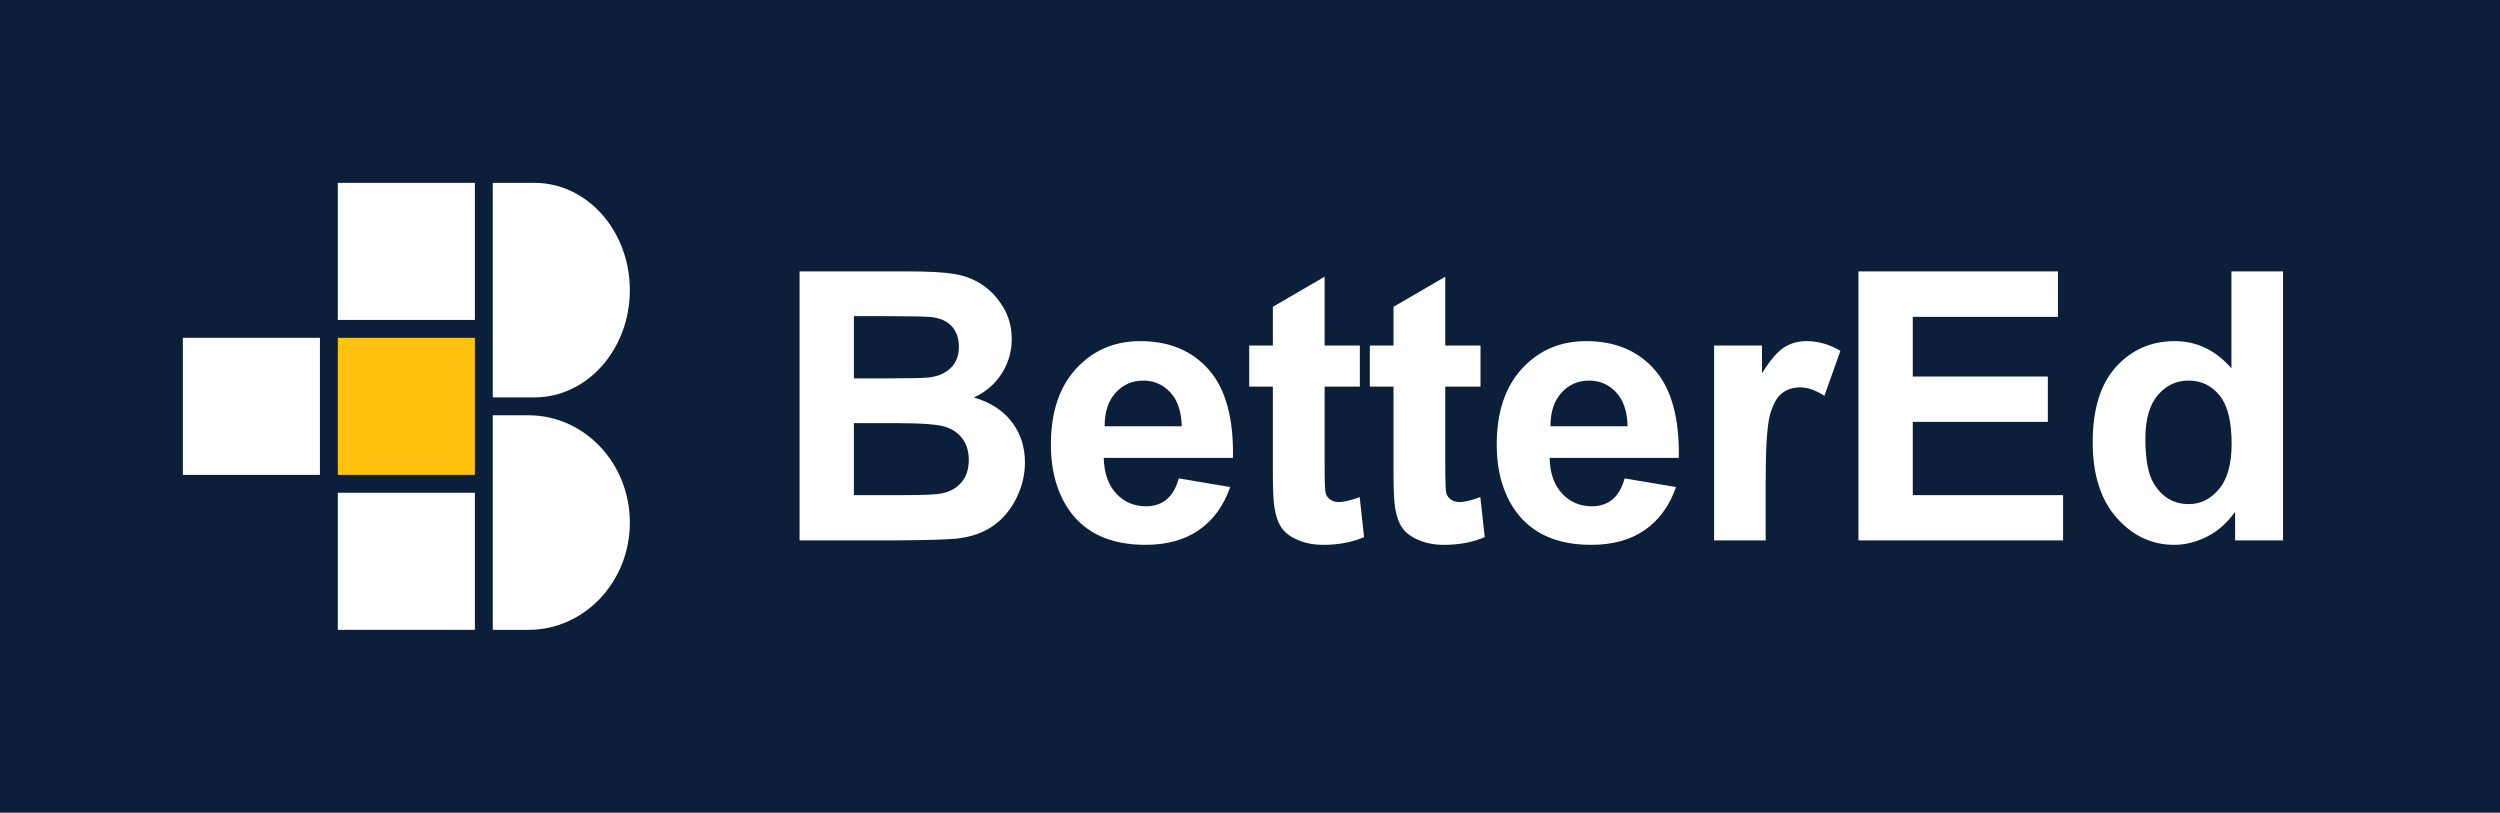
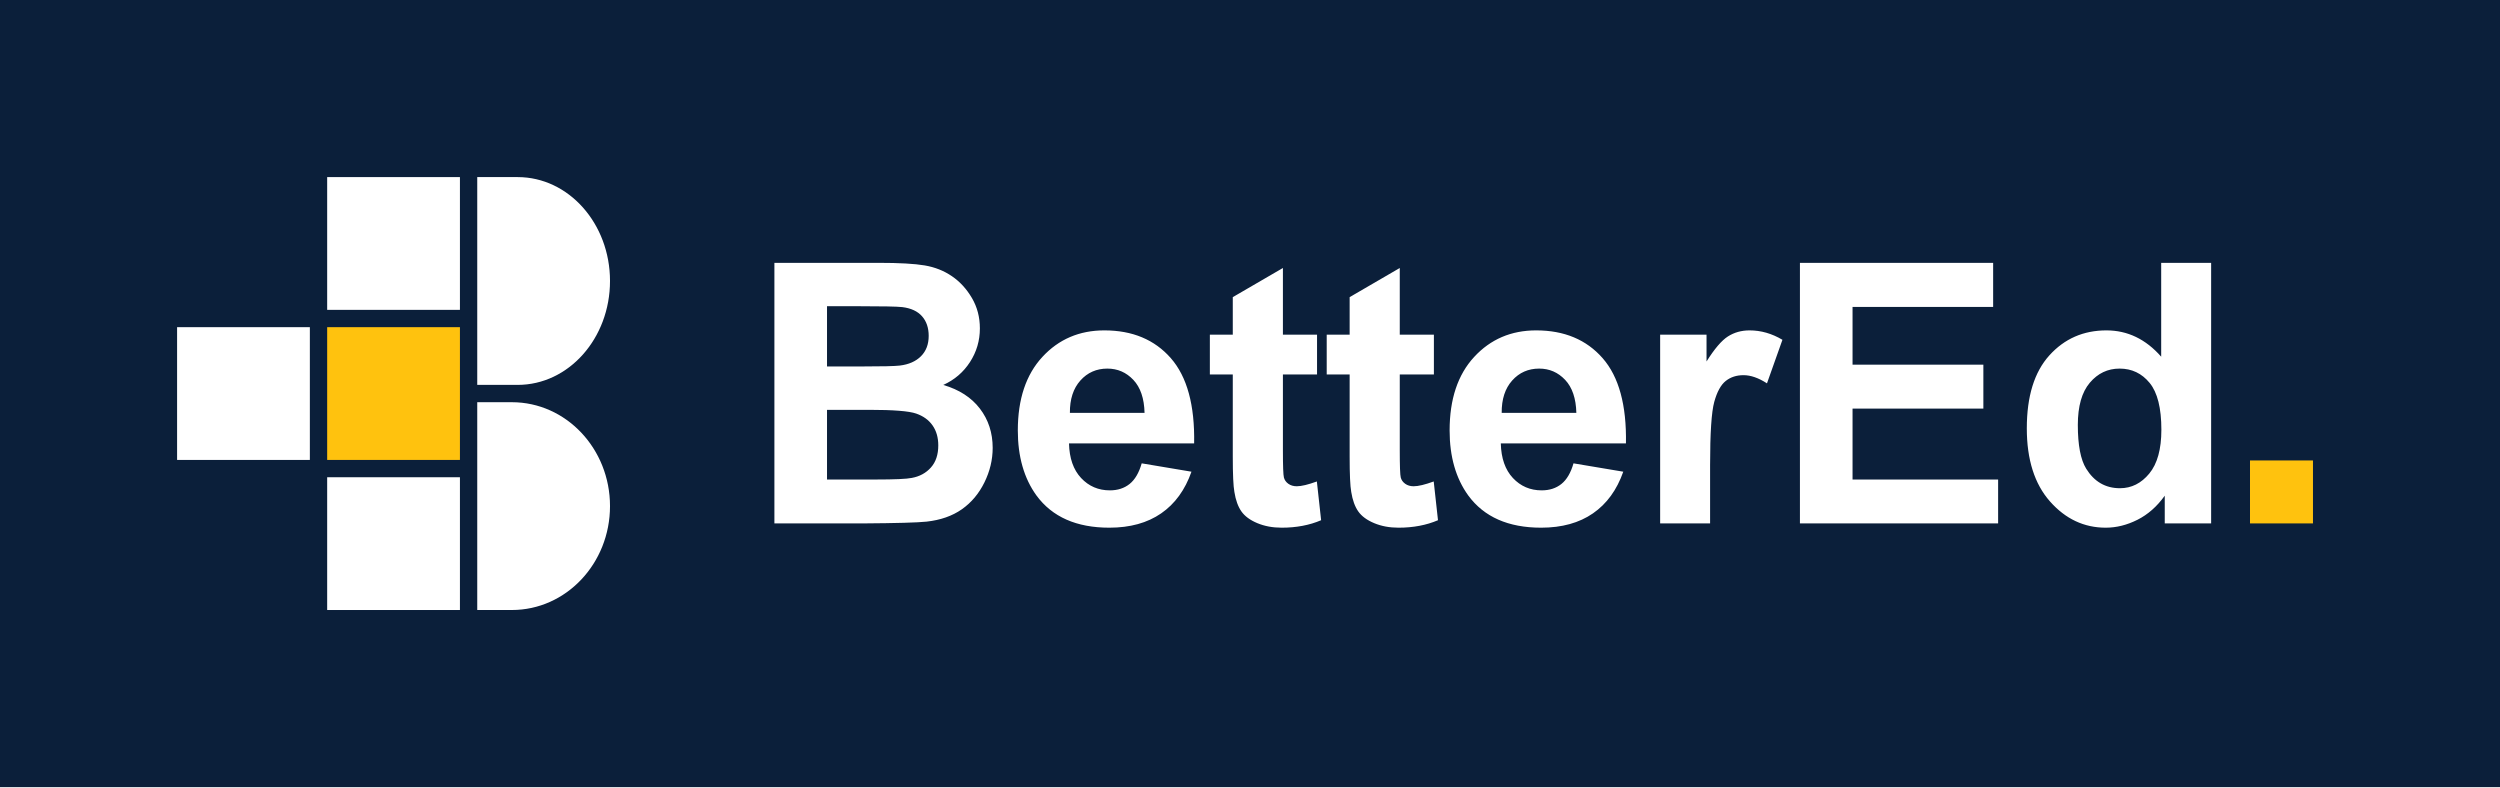
- <svg xmlns="http://www.w3.org/2000/svg" viewBox="0 0 246.1 80" width="246.1" height="80" role="img" aria-label="BetterEd Solutions">
-   <rect width="246.1" height="80" fill="#0B1F3A" />
+ <svg xmlns="http://www.w3.org/2000/svg" viewBox="0 0 254.1 80" width="254.1" height="80" role="img" aria-label="BetterEd Solutions">
+   <rect width="254.1" height="80" fill="#0B1F3A" />
  <g transform="translate(18,18)">
    <g transform="translate(0.00,0.00) scale(0.14667)">
      <rect x="104" y="0" width="92" height="92" fill="#FFFFFF" />
      <rect x="0" y="104" width="92" height="92" fill="#FFFFFF" />
      <rect x="104" y="208" width="92" height="92" fill="#FFFFFF" />
      <path d="M208 0H236A64 72 0 0 1 236 144H208Z" fill="#FFFFFF" />
      <path d="M208 156H232A68 72 0 0 1 232 300H208Z" fill="#FFFFFF" />
      <rect x="104" y="104" width="92" height="92" fill="#FFC20E" />
    </g>
    <path d="M60.71 8.715H71.297Q74.44 8.715 75.985 8.977Q77.53 9.239 78.749 10.07Q79.969 10.901 80.782 12.283Q81.595 13.665 81.595 15.381Q81.595 17.242 80.592 18.796Q79.589 20.349 77.873 21.126Q80.294 21.831 81.595 23.529Q82.896 25.227 82.896 27.522Q82.896 29.328 82.055 31.036Q81.215 32.743 79.761 33.764Q78.307 34.784 76.175 35.019Q74.838 35.164 69.725 35.2H60.71ZM66.058 13.123V19.247H69.562Q72.688 19.247 73.447 19.157Q74.82 18.994 75.606 18.209Q76.392 17.423 76.392 16.14Q76.392 14.911 75.714 14.144Q75.037 13.376 73.7 13.213Q72.905 13.123 69.129 13.123ZM66.058 23.656V30.738H71.008Q73.898 30.738 74.675 30.575Q75.868 30.358 76.617 29.518Q77.367 28.678 77.367 27.269Q77.367 26.076 76.789 25.245Q76.211 24.414 75.118 24.035Q74.025 23.656 70.375 23.656ZM98.043 29.094 103.101 29.943Q102.126 32.725 100.021 34.179Q97.916 35.634 94.755 35.634Q89.75 35.634 87.348 32.364Q85.451 29.744 85.451 25.751Q85.451 20.982 87.944 18.281Q90.437 15.58 94.249 15.58Q98.531 15.58 101.006 18.407Q103.481 21.235 103.372 27.07H90.654Q90.708 29.328 91.882 30.584Q93.056 31.84 94.809 31.84Q96.001 31.84 96.814 31.189Q97.627 30.539 98.043 29.094ZM98.332 23.963Q98.278 21.759 97.194 20.611Q96.11 19.464 94.556 19.464Q92.894 19.464 91.81 20.675Q90.726 21.885 90.744 23.963ZM115.864 16.013V20.06H112.395V27.793Q112.395 30.141 112.495 30.53Q112.594 30.918 112.946 31.171Q113.299 31.424 113.804 31.424Q114.509 31.424 115.846 30.936L116.279 34.875Q114.509 35.634 112.269 35.634Q110.896 35.634 109.794 35.173Q108.692 34.712 108.177 33.981Q107.662 33.249 107.463 32.002Q107.3 31.117 107.3 28.425V20.06H104.97V16.013H107.3V12.201L112.395 9.239V16.013ZM127.741 16.013V20.06H124.272V27.793Q124.272 30.141 124.372 30.53Q124.471 30.918 124.824 31.171Q125.176 31.424 125.682 31.424Q126.386 31.424 127.723 30.936L128.157 34.875Q126.386 35.634 124.146 35.634Q122.773 35.634 121.671 35.173Q120.569 34.712 120.054 33.981Q119.539 33.249 119.34 32.002Q119.178 31.117 119.178 28.425V20.06H116.847V16.013H119.178V12.201L124.272 9.239V16.013ZM141.931 29.094 146.99 29.943Q146.014 32.725 143.909 34.179Q141.805 35.634 138.643 35.634Q133.639 35.634 131.236 32.364Q129.339 29.744 129.339 25.751Q129.339 20.982 131.832 18.281Q134.325 15.58 138.137 15.58Q142.419 15.58 144.894 18.407Q147.369 21.235 147.261 27.07H134.542Q134.596 29.328 135.77 30.584Q136.945 31.84 138.697 31.84Q139.89 31.84 140.703 31.189Q141.516 30.539 141.931 29.094ZM142.22 23.963Q142.166 21.759 141.082 20.611Q139.998 19.464 138.444 19.464Q136.782 19.464 135.698 20.675Q134.614 21.885 134.632 23.963ZM155.814 35.2H150.737V16.013H155.452V18.742Q156.663 16.808 157.629 16.194Q158.596 15.58 159.824 15.58Q161.559 15.58 163.167 16.537L161.595 20.964Q160.312 20.133 159.21 20.133Q158.144 20.133 157.404 20.72Q156.663 21.307 156.238 22.843Q155.814 24.378 155.814 29.274ZM164.945 35.2V8.715H184.583V13.195H170.293V19.067H183.589V23.529H170.293V30.738H185.089V35.2ZM206.74 35.2H202.025V32.382Q200.85 34.026 199.252 34.83Q197.653 35.634 196.027 35.634Q192.721 35.634 190.363 32.969Q188.005 30.304 188.005 25.534Q188.005 20.657 190.3 18.118Q192.594 15.58 196.099 15.58Q199.315 15.58 201.663 18.254V8.715H206.74ZM193.19 25.191Q193.19 28.263 194.039 29.636Q195.268 31.623 197.472 31.623Q199.225 31.623 200.453 30.132Q201.682 28.642 201.682 25.679Q201.682 22.373 200.489 20.919Q199.297 19.464 197.436 19.464Q195.629 19.464 194.41 20.9Q193.19 22.337 193.19 25.191Z" fill="#FFFFFF" />
+     <rect x="210.69" y="28.80" width="6.4" height="6.4" fill="#FFC20E" />
  </g>
</svg>
